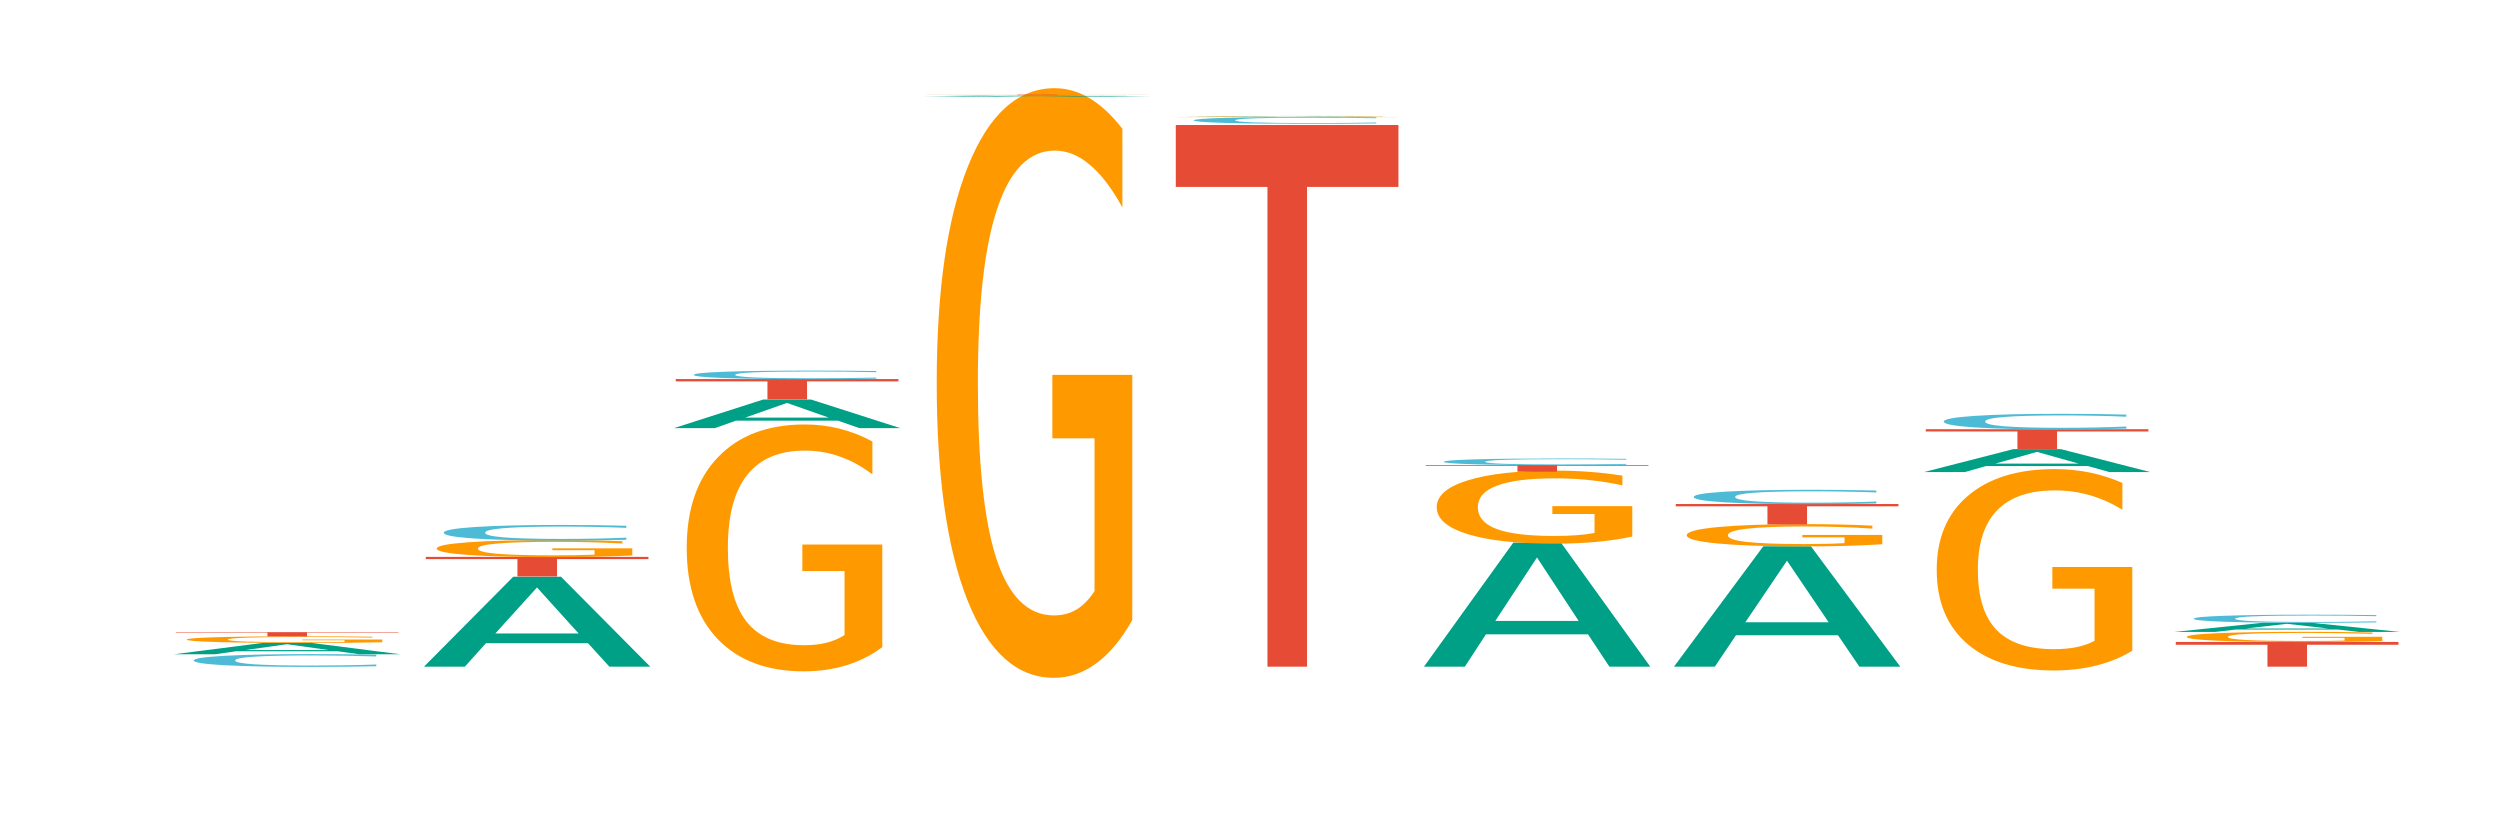
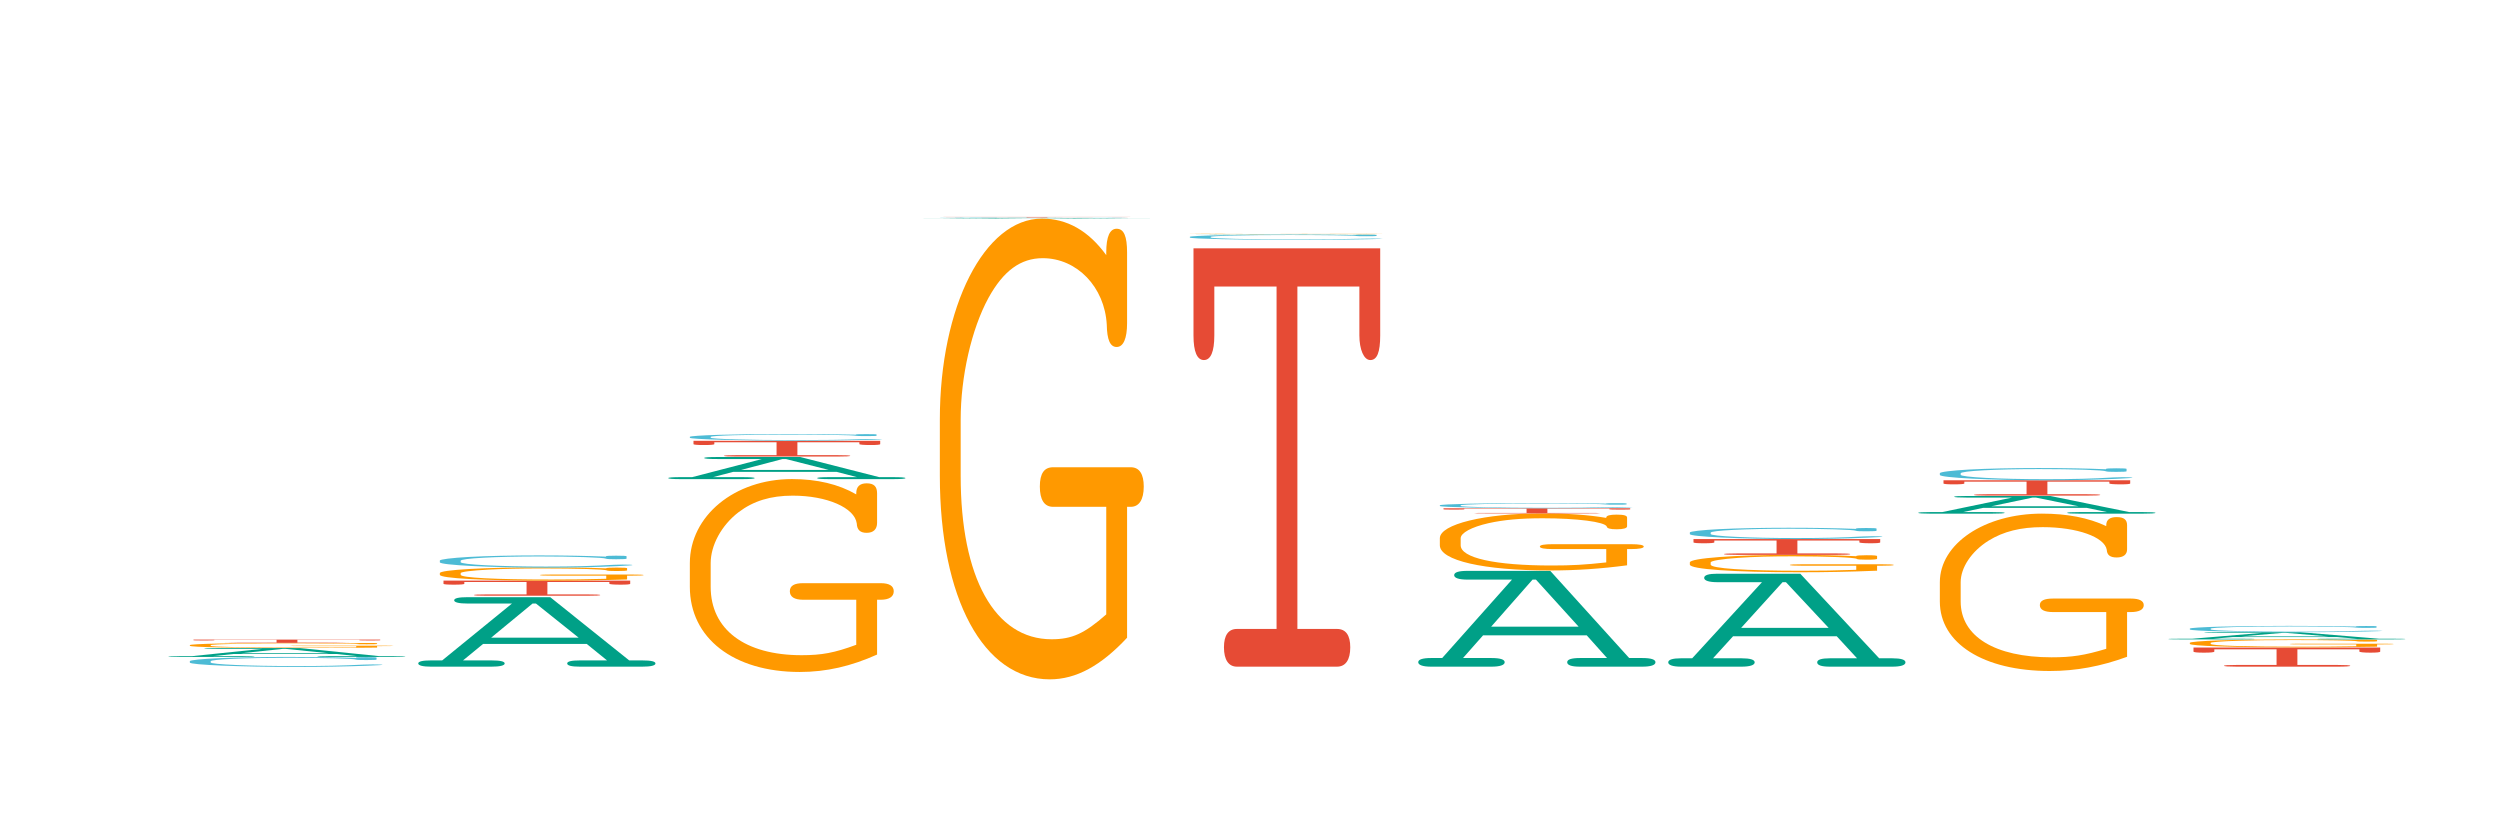
<svg xmlns="http://www.w3.org/2000/svg" width="150" height="50">
  <style>
-   text { font: 24px monospace; }
+   text { font: 24px courier, monospace; }
  </style>
  <g>
    <g transform="translate(10,40) scale(1,0.042389)">
      <text x="0" y="0" fill="#4dbbd5">C</text>
    </g>
-     <g transform="translate(10,39.25633) scale(1,0.039201)">
+     <g transform="translate(10,39.41532) scale(1,0.039201)">
      <text x="0" y="0" fill="#00A087">A</text>
    </g>
-     <g transform="translate(10,38.56858) scale(1,0.021962)">
+     <g transform="translate(10,38.87461) scale(1,0.021962)">
      <text x="0" y="0" fill="#ff9900">G</text>
    </g>
-     <g transform="translate(10,38.18328) scale(1,0.014523)">
+     <g transform="translate(10,38.57169) scale(1,0.014523)">
      <text x="0" y="0" fill="#e64b35">T</text>
    </g>
    <g transform="translate(25,40) scale(1,0.308449)">
      <text x="0" y="0" fill="#00A087">A</text>
    </g>
-     <g transform="translate(25,34.58862) scale(1,0.067201)">
+     <g transform="translate(25,35.74554) scale(1,0.067201)">
      <text x="0" y="0" fill="#e64b35">T</text>
    </g>
-     <g transform="translate(25,33.40966) scale(1,0.056565)">
+     <g transform="translate(25,34.81862) scale(1,0.056565)">
      <text x="0" y="0" fill="#ff9900">G</text>
    </g>
-     <g transform="translate(25,32.41729) scale(1,0.05173)">
+     <g transform="translate(25,34.03842) scale(1,0.05173)">
      <text x="0" y="0" fill="#4dbbd5">C</text>
    </g>
    <g transform="translate(40,40) scale(1,0.815783)">
      <text x="0" y="0" fill="#ff9900">G</text>
    </g>
-     <g transform="translate(40,25.68801) scale(1,0.098177)">
+     <g transform="translate(40,28.74782) scale(1,0.098177)">
      <text x="0" y="0" fill="#00A087">A</text>
    </g>
-     <g transform="translate(40,23.9656) scale(1,0.069838)">
+     <g transform="translate(40,27.39365) scale(1,0.069838)">
      <text x="0" y="0" fill="#e64b35">T</text>
    </g>
-     <g transform="translate(40,22.74038) scale(1,0.02834)">
+     <g transform="translate(40,26.43037) scale(1,0.02834)">
      <text x="0" y="0" fill="#4dbbd5">C</text>
    </g>
    <g transform="translate(55,40) scale(1,1.948552)">
      <text x="0" y="0" fill="#ff9900">G</text>
    </g>
-     <g transform="translate(55,5.814875) scale(1,0.003913)">
+     <g transform="translate(55,13.12342) scale(1,0.003913)">
      <text x="0" y="0" fill="#00A087">A</text>
    </g>
-     <g transform="translate(55,5.74623) scale(1,0.001956)">
+     <g transform="translate(55,13.06945) scale(1,0.001956)">
      <text x="0" y="0" fill="#4dbbd5">C</text>
    </g>
-     <g transform="translate(55,5.711908) scale(1,0.001956)">
+     <g transform="translate(55,13.04246) scale(1,0.001956)">
      <text x="0" y="0" fill="#e64b35">T</text>
    </g>
    <g transform="translate(70,40) scale(1,1.857075)">
      <text x="0" y="0" fill="#e64b35">T</text>
    </g>
-     <g transform="translate(70,7.419742) scale(1,0.022601)">
+     <g transform="translate(70,14.38518) scale(1,0.022601)">
      <text x="0" y="0" fill="#4dbbd5">C</text>
    </g>
-     <g transform="translate(70,7.023228) scale(1,0.001883)">
+     <g transform="translate(70,14.07343) scale(1,0.001883)">
      <text x="0" y="0" fill="#00A087">A</text>
    </g>
-     <g transform="translate(70,6.990185) scale(1,0.001883)">
+     <g transform="translate(70,14.04746) scale(1,0.001883)">
      <text x="0" y="0" fill="#ff9900">G</text>
    </g>
    <g transform="translate(85,40) scale(1,0.425298)">
      <text x="0" y="0" fill="#00A087">A</text>
    </g>
-     <g transform="translate(85,32.53863) scale(1,0.241501)">
+     <g transform="translate(85,34.13382) scale(1,0.241501)">
      <text x="0" y="0" fill="#ff9900">G</text>
    </g>
-     <g transform="translate(85,28.30177) scale(1,0.022797)">
+     <g transform="translate(85,30.80277) scale(1,0.022797)">
      <text x="0" y="0" fill="#e64b35">T</text>
    </g>
-     <g transform="translate(85,27.90183) scale(1,0.022084)">
+     <g transform="translate(85,30.48834) scale(1,0.022084)">
      <text x="0" y="0" fill="#4dbbd5">C</text>
    </g>
    <g transform="translate(100,40) scale(1,0.412697)">
      <text x="0" y="0" fill="#00A087">A</text>
    </g>
-     <g transform="translate(100,32.7597) scale(1,0.073717)">
+     <g transform="translate(100,34.30763) scale(1,0.073717)">
      <text x="0" y="0" fill="#ff9900">G</text>
    </g>
-     <g transform="translate(100,31.46641) scale(1,0.070092)">
+     <g transform="translate(100,33.29083) scale(1,0.070092)">
      <text x="0" y="0" fill="#e64b35">T</text>
    </g>
-     <g transform="translate(100,30.23672) scale(1,0.047735)">
+     <g transform="translate(100,32.32405) scale(1,0.047735)">
      <text x="0" y="0" fill="#4dbbd5">C</text>
    </g>
    <g transform="translate(115,40) scale(1,0.665538)">
      <text x="0" y="0" fill="#ff9900">G</text>
    </g>
-     <g transform="translate(115,28.3239) scale(1,0.078552)">
+     <g transform="translate(115,30.82017) scale(1,0.078552)">
      <text x="0" y="0" fill="#00A087">A</text>
    </g>
-     <g transform="translate(115,26.94578) scale(1,0.068194)">
+     <g transform="translate(115,29.73668) scale(1,0.068194)">
      <text x="0" y="0" fill="#e64b35">T</text>
    </g>
-     <g transform="translate(115,25.7494) scale(1,0.051793)">
+     <g transform="translate(115,28.79608) scale(1,0.051793)">
      <text x="0" y="0" fill="#4dbbd5">C</text>
    </g>
    <g transform="translate(130,40) scale(1,0.084801)">
      <text x="0" y="0" fill="#e64b35">T</text>
    </g>
-     <g transform="translate(130,38.51227) scale(1,0.033885)">
+     <g transform="translate(130,38.83034) scale(1,0.033885)">
      <text x="0" y="0" fill="#ff9900">G</text>
    </g>
-     <g transform="translate(130,37.9178) scale(1,0.031756)">
+     <g transform="translate(130,38.36296) scale(1,0.031756)">
      <text x="0" y="0" fill="#00A087">A</text>
    </g>
-     <g transform="translate(130,37.36068) scale(1,0.026966)">
+     <g transform="translate(130,37.92495) scale(1,0.026966)">
      <text x="0" y="0" fill="#4dbbd5">C</text>
    </g>
  </g>
</svg>
